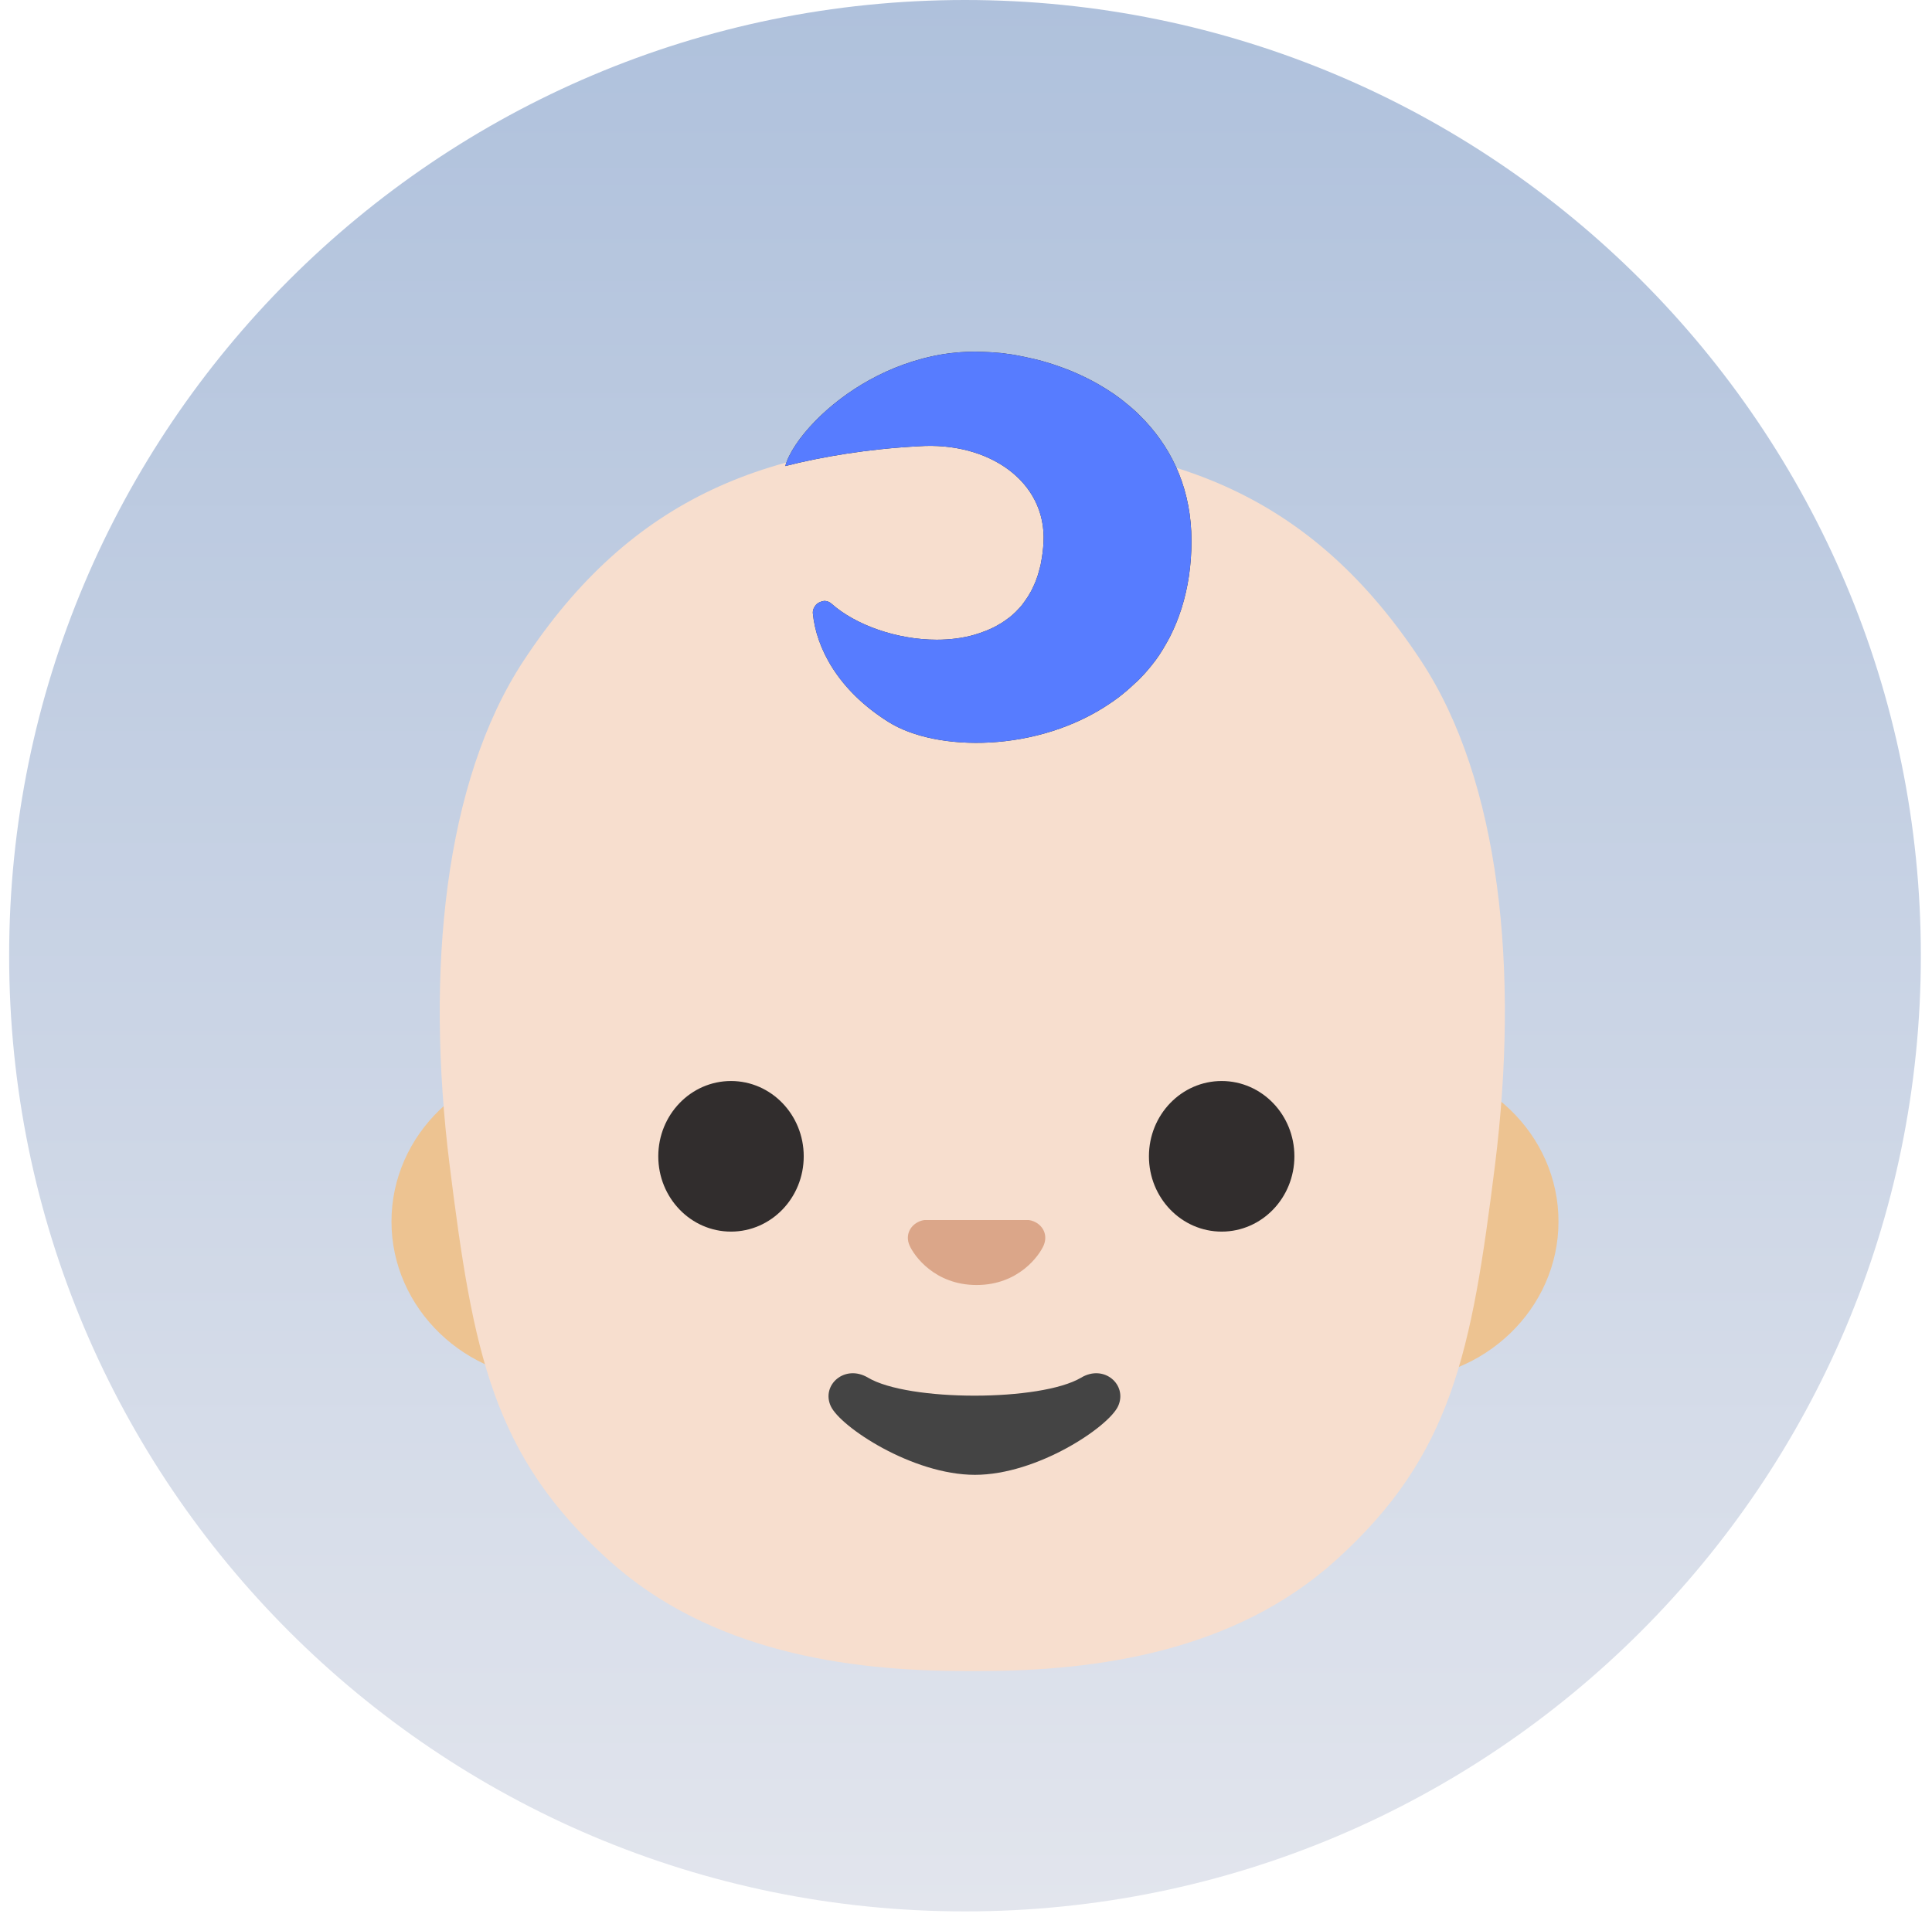
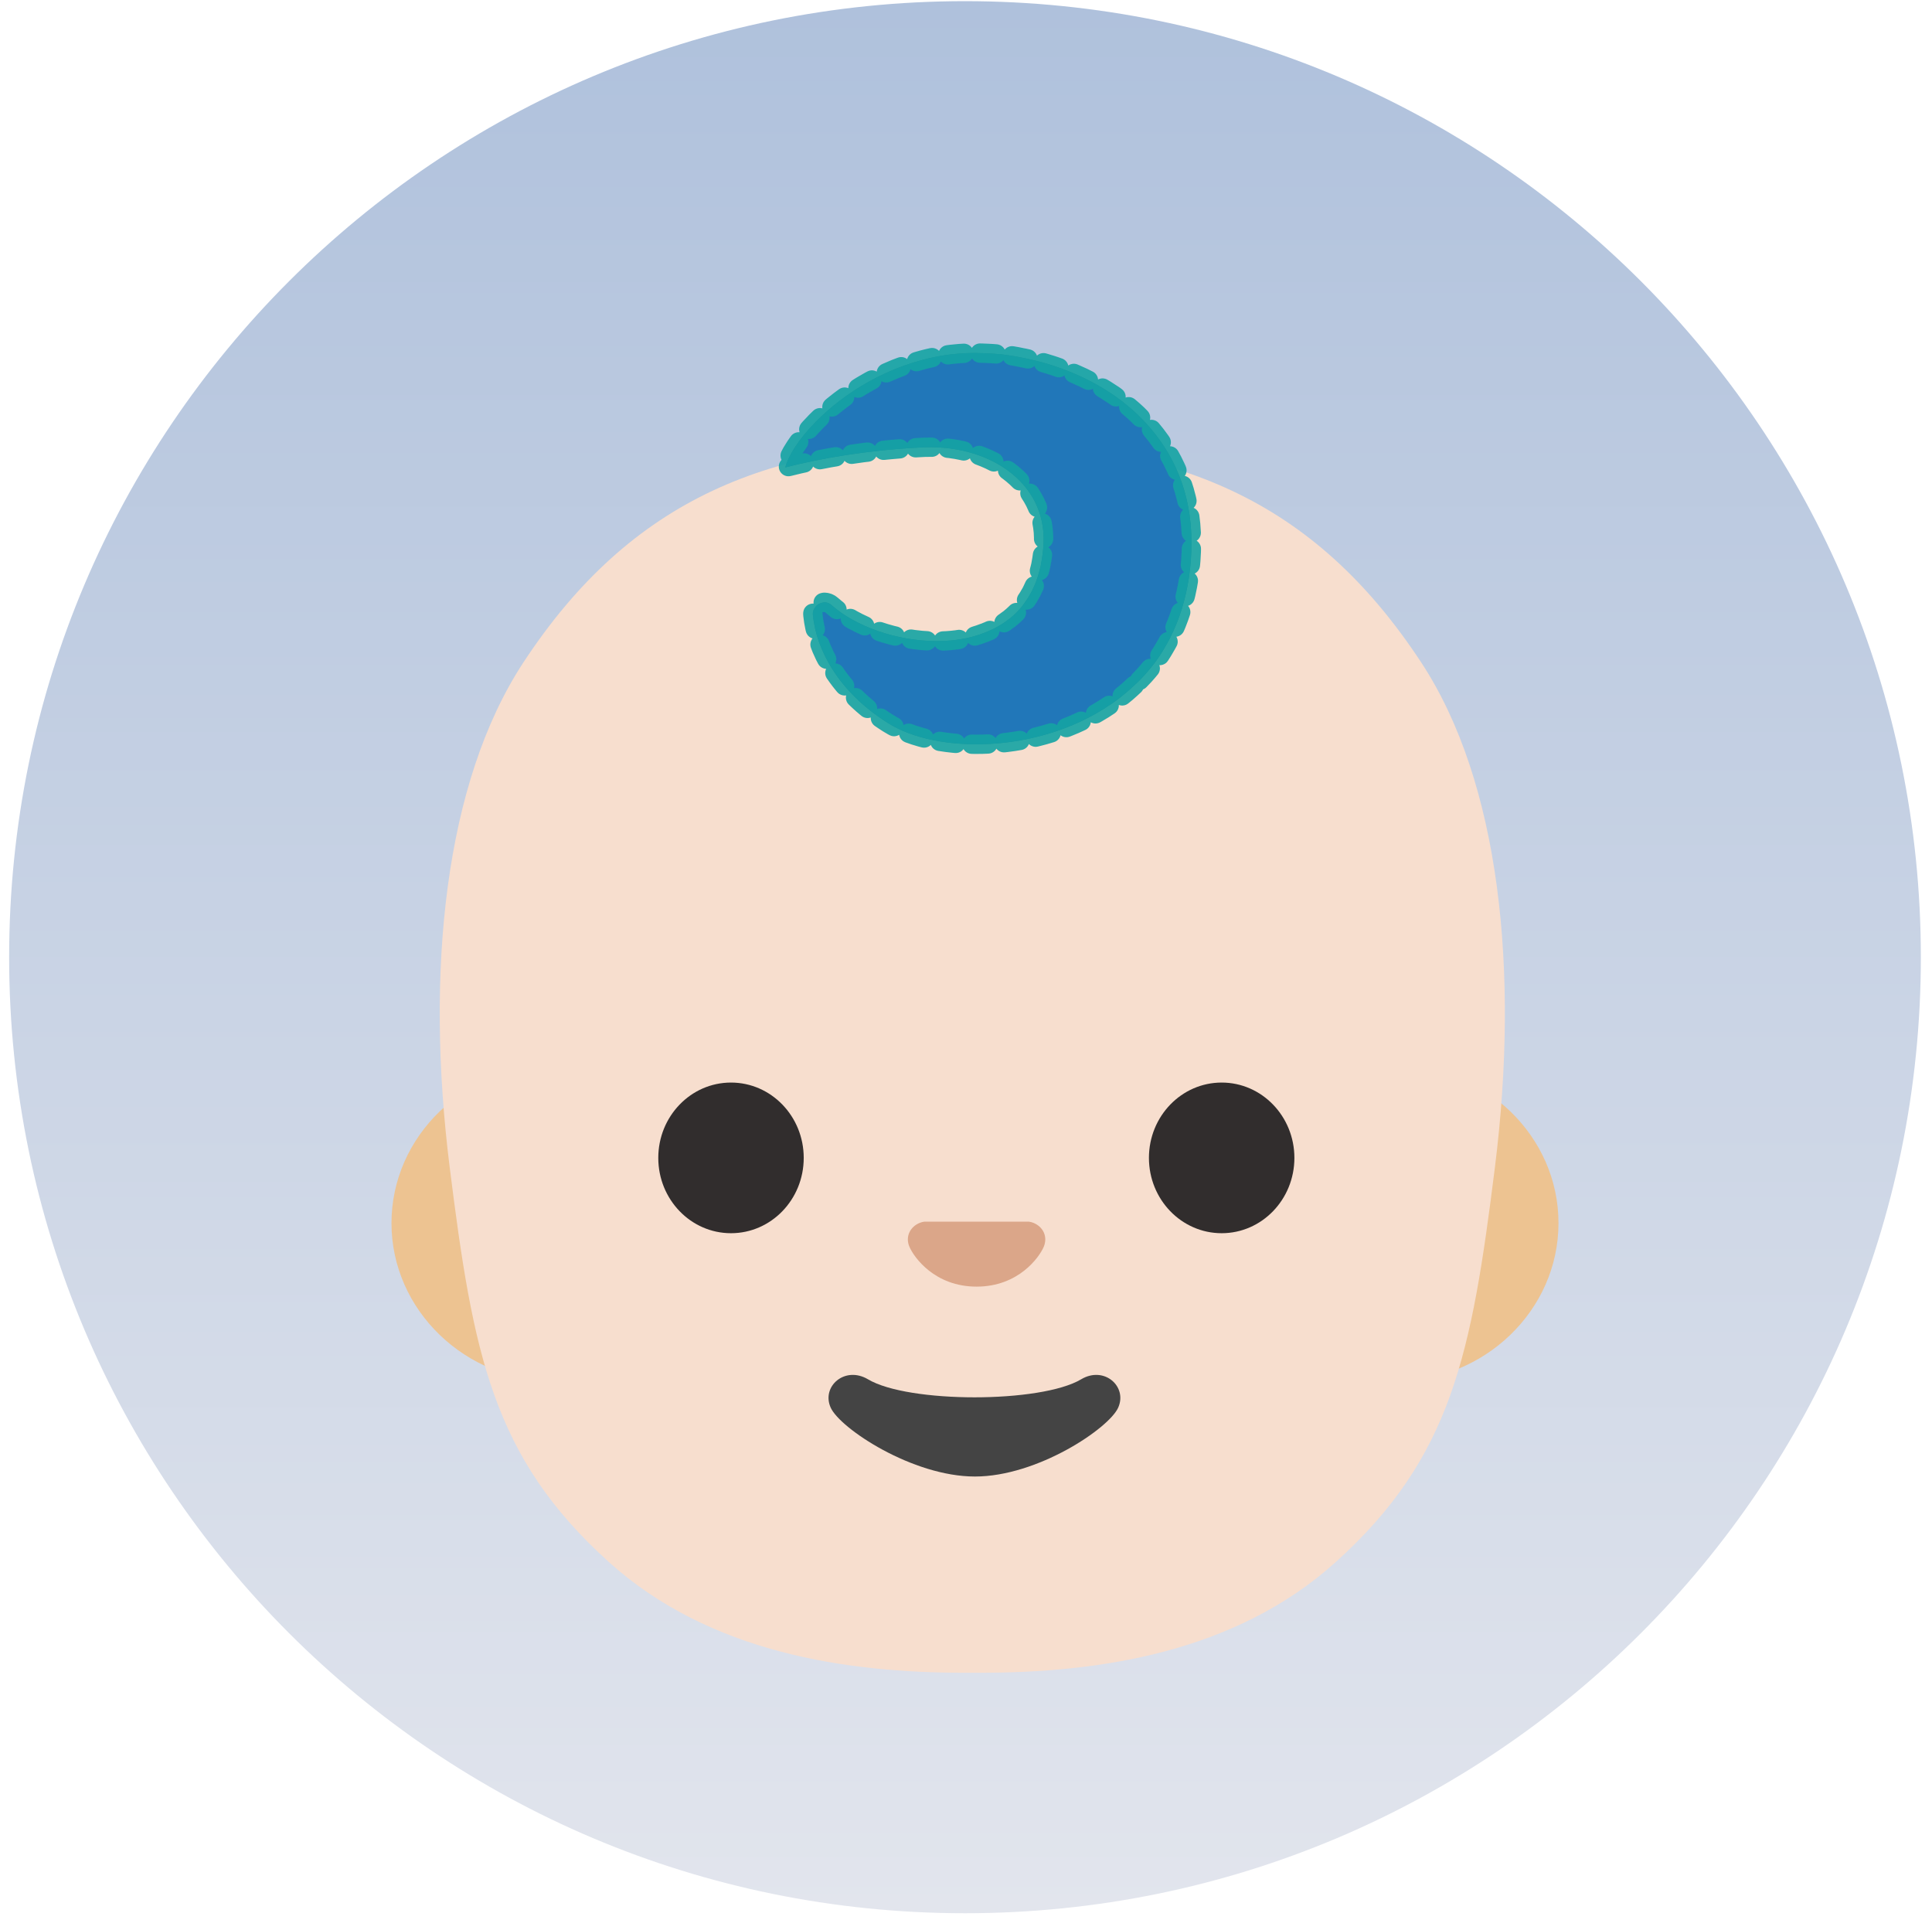
- <svg xmlns="http://www.w3.org/2000/svg" width="127" height="126" viewBox="0 0 127 126" fill="none">
-   <circle cx="63.434" cy="62.833" r="62.833" fill="url(#paint0_linear_4741_2342)" />
-   <path d="M91.646 69.91H36.535C30.596 69.91 25.734 74.588 25.734 80.313C25.734 86.03 30.596 90.715 36.535 90.715H91.646C97.585 90.715 102.447 86.038 102.447 80.313C102.454 74.588 97.592 69.91 91.646 69.91Z" fill="#EDC391" />
-   <path d="M93.425 43.463C86.335 32.677 77.195 28.988 63.915 28.988C50.635 28.988 41.494 32.67 34.404 43.463C29.211 51.372 27.956 63.803 29.557 76.611C31.099 88.924 32.376 95.682 40.019 102.58C46.659 108.57 55.674 109.862 63.406 109.862H64.424C72.156 109.862 81.178 108.57 87.811 102.58C95.454 95.682 96.73 88.924 98.272 76.611C99.873 63.803 98.619 51.364 93.425 43.463Z" fill="#F7DECE" />
-   <path d="M74.905 44.642C75.008 44.531 75.111 44.428 75.215 44.317C75.288 44.236 75.362 44.147 75.436 44.066C75.606 43.867 75.768 43.668 75.923 43.461L75.989 43.373C76.137 43.173 76.27 42.967 76.403 42.753C76.439 42.694 76.476 42.627 76.513 42.568C76.638 42.355 76.764 42.141 76.882 41.912C76.904 41.875 76.919 41.845 76.934 41.809C77.214 41.255 77.457 40.658 77.657 40.031L77.679 39.964C78.085 38.658 78.321 37.205 78.321 35.567C78.321 32.291 77.14 29.702 75.34 27.747C75.318 27.725 75.303 27.71 75.288 27.688C75.148 27.54 75.001 27.393 74.853 27.245L74.765 27.157C74.593 26.993 74.416 26.836 74.233 26.684C74.086 26.559 73.938 26.441 73.791 26.323C73.754 26.294 73.717 26.271 73.688 26.242L73.201 25.888C73.171 25.873 73.149 25.851 73.119 25.836C72.529 25.438 71.917 25.084 71.282 24.781C71.26 24.766 71.231 24.759 71.209 24.744C71.024 24.656 70.84 24.575 70.655 24.493L70.486 24.42C70.323 24.353 70.161 24.287 69.999 24.228C69.94 24.206 69.873 24.183 69.814 24.161C69.659 24.102 69.504 24.051 69.357 23.999L69.158 23.933C69.003 23.881 68.855 23.837 68.7 23.793C68.634 23.77 68.567 23.756 68.494 23.733C68.339 23.689 68.184 23.652 68.029 23.615L67.837 23.571C67.667 23.534 67.498 23.497 67.335 23.46C67.284 23.453 67.232 23.438 67.18 23.431C66.745 23.335 66.31 23.269 65.875 23.217C65.816 23.21 65.757 23.21 65.698 23.202C65.543 23.188 65.395 23.173 65.24 23.165C65.152 23.158 65.07 23.158 64.982 23.151C64.856 23.143 64.739 23.136 64.62 23.136C64.525 23.136 64.429 23.128 64.325 23.128C64.259 23.128 64.192 23.121 64.133 23.121H64.06C63.742 23.121 63.425 23.136 63.115 23.158C63.056 23.165 62.997 23.165 62.938 23.173C62.621 23.202 62.311 23.232 62.016 23.283C58.394 23.874 55.465 25.777 53.635 27.636C52.536 28.75 51.835 29.849 51.621 30.639H51.629C53.974 30.041 57.007 29.517 60.386 29.34C64.96 29.023 68.781 31.628 68.597 35.626C68.575 36.106 68.516 36.556 68.435 36.976L68.412 37.102C68.376 37.264 68.331 37.426 68.287 37.581C68.265 37.655 68.243 37.729 68.228 37.795C68.184 37.928 68.139 38.061 68.088 38.194C68.058 38.275 68.022 38.356 67.985 38.437C67.933 38.555 67.881 38.666 67.83 38.769C67.785 38.858 67.741 38.939 67.689 39.02C67.638 39.116 67.579 39.212 67.52 39.3C67.461 39.389 67.394 39.477 67.335 39.566C67.284 39.639 67.232 39.713 67.173 39.787C67.077 39.905 66.974 40.016 66.871 40.119C66.841 40.149 66.812 40.185 66.782 40.215C66.642 40.355 66.494 40.481 66.339 40.606C66.31 40.628 66.273 40.65 66.243 40.672C66.118 40.77 65.987 40.861 65.853 40.945C65.808 40.968 65.771 40.997 65.727 41.019C65.594 41.1 65.462 41.174 65.329 41.24C65.284 41.263 65.248 41.285 65.203 41.3C65.063 41.366 64.915 41.432 64.761 41.491C64.731 41.506 64.694 41.521 64.657 41.528C64.488 41.595 64.318 41.654 64.141 41.705C64.126 41.713 64.111 41.713 64.097 41.72C63.3 41.956 62.444 42.059 61.574 42.059C58.947 42.059 56.225 41.086 54.661 39.691C54.531 39.574 54.363 39.508 54.188 39.507C54.152 39.507 54.115 39.522 54.085 39.529C54.056 39.536 54.019 39.536 53.989 39.551C53.945 39.566 53.901 39.581 53.856 39.603C53.783 39.639 53.724 39.684 53.665 39.736C53.65 39.75 53.643 39.765 53.628 39.78C53.576 39.839 53.532 39.913 53.495 39.986C53.488 40.001 53.488 40.008 53.48 40.023C53.443 40.119 53.421 40.23 53.436 40.348C53.657 42.576 55.059 45.365 58.394 47.46C61.566 49.459 68.243 49.481 72.994 46.228L73.127 46.139C73.267 46.036 73.415 45.933 73.555 45.829C73.614 45.785 73.68 45.733 73.739 45.682C73.946 45.52 74.145 45.35 74.337 45.173L74.624 44.907C74.728 44.826 74.816 44.73 74.905 44.642Z" fill="#312D2D" />
-   <path d="M74.905 44.642C75.008 44.531 75.111 44.428 75.215 44.317C75.288 44.236 75.362 44.147 75.436 44.066C75.606 43.867 75.768 43.668 75.923 43.461L75.989 43.373C76.137 43.173 76.27 42.967 76.403 42.753C76.439 42.694 76.476 42.627 76.513 42.568C76.638 42.355 76.764 42.141 76.882 41.912C76.904 41.875 76.919 41.845 76.934 41.809C77.214 41.255 77.457 40.658 77.657 40.031L77.679 39.964C78.085 38.658 78.321 37.205 78.321 35.567C78.321 32.291 77.14 29.702 75.34 27.747C75.318 27.725 75.303 27.71 75.288 27.688C75.148 27.54 75.001 27.393 74.853 27.245L74.765 27.157C74.593 26.993 74.416 26.836 74.233 26.684C74.086 26.559 73.938 26.441 73.791 26.323C73.754 26.294 73.717 26.271 73.688 26.242L73.201 25.888C73.171 25.873 73.149 25.851 73.119 25.836C72.529 25.438 71.917 25.084 71.282 24.781C71.26 24.766 71.231 24.759 71.209 24.744C71.024 24.656 70.84 24.575 70.655 24.493L70.486 24.42C70.323 24.353 70.161 24.287 69.999 24.228C69.94 24.206 69.873 24.183 69.814 24.161C69.659 24.102 69.504 24.051 69.357 23.999L69.158 23.933C69.003 23.881 68.855 23.837 68.7 23.793C68.634 23.77 68.567 23.756 68.494 23.733C68.339 23.689 68.184 23.652 68.029 23.615L67.837 23.571C67.667 23.534 67.498 23.497 67.335 23.46C67.284 23.453 67.232 23.438 67.18 23.431C66.745 23.335 66.31 23.269 65.875 23.217C65.816 23.21 65.757 23.21 65.698 23.202C65.543 23.188 65.395 23.173 65.24 23.165C65.152 23.158 65.07 23.158 64.982 23.151C64.856 23.143 64.739 23.136 64.62 23.136C64.525 23.136 64.429 23.128 64.325 23.128C64.259 23.128 64.192 23.121 64.133 23.121H64.06C63.742 23.121 63.425 23.136 63.115 23.158C63.056 23.165 62.997 23.165 62.938 23.173C62.621 23.202 62.311 23.232 62.016 23.283C58.394 23.874 55.465 25.777 53.635 27.636C52.536 28.75 51.835 29.849 51.621 30.639H51.629C53.974 30.041 57.007 29.517 60.386 29.34C64.96 29.023 68.781 31.628 68.597 35.626C68.575 36.106 68.516 36.556 68.435 36.976L68.412 37.102C68.376 37.264 68.331 37.426 68.287 37.581C68.265 37.655 68.243 37.729 68.228 37.795C68.184 37.928 68.139 38.061 68.088 38.194C68.058 38.275 68.022 38.356 67.985 38.437C67.933 38.555 67.881 38.666 67.83 38.769C67.785 38.858 67.741 38.939 67.689 39.02C67.638 39.116 67.579 39.212 67.52 39.3C67.461 39.389 67.394 39.477 67.335 39.566C67.284 39.639 67.232 39.713 67.173 39.787C67.077 39.905 66.974 40.016 66.871 40.119C66.841 40.149 66.812 40.185 66.782 40.215C66.642 40.355 66.494 40.481 66.339 40.606C66.31 40.628 66.273 40.65 66.243 40.672C66.118 40.77 65.987 40.861 65.853 40.945C65.808 40.968 65.771 40.997 65.727 41.019C65.594 41.1 65.462 41.174 65.329 41.24C65.284 41.263 65.248 41.285 65.203 41.3C65.063 41.366 64.915 41.432 64.761 41.491C64.731 41.506 64.694 41.521 64.657 41.528C64.488 41.595 64.318 41.654 64.141 41.705C64.126 41.713 64.111 41.713 64.097 41.72C63.3 41.956 62.444 42.059 61.574 42.059C58.947 42.059 56.225 41.086 54.661 39.691C54.531 39.574 54.363 39.508 54.188 39.507C54.152 39.507 54.115 39.522 54.085 39.529C54.056 39.536 54.019 39.536 53.989 39.551C53.945 39.566 53.901 39.581 53.856 39.603C53.783 39.639 53.724 39.684 53.665 39.736C53.65 39.75 53.643 39.765 53.628 39.78C53.576 39.839 53.532 39.913 53.495 39.986C53.488 40.001 53.488 40.008 53.48 40.023C53.443 40.119 53.421 40.23 53.436 40.348C53.657 42.576 55.059 45.365 58.394 47.46C61.566 49.459 68.243 49.481 72.994 46.228L73.127 46.139C73.267 46.036 73.415 45.933 73.555 45.829C73.614 45.785 73.68 45.733 73.739 45.682C73.946 45.52 74.145 45.35 74.337 45.173L74.624 44.907C74.728 44.826 74.816 44.73 74.905 44.642Z" fill="#577CFF" />
-   <path d="M67.937 80.294C67.838 80.253 67.733 80.226 67.627 80.213H60.766C60.662 80.228 60.559 80.25 60.456 80.294C59.836 80.545 59.489 81.194 59.785 81.873C60.08 82.559 61.444 84.484 64.196 84.484C66.948 84.484 68.313 82.559 68.608 81.873C68.896 81.187 68.556 80.545 67.937 80.294Z" fill="#DBA689" />
-   <path d="M48.052 80.973C50.693 80.973 52.833 78.757 52.833 76.023C52.833 73.289 50.693 71.072 48.052 71.072C45.412 71.072 43.272 73.289 43.272 76.023C43.272 78.757 45.412 80.973 48.052 80.973Z" fill="#312D2D" />
-   <path d="M80.306 80.973C82.946 80.973 85.087 78.757 85.087 76.023C85.087 73.289 82.946 71.072 80.306 71.072C77.666 71.072 75.525 73.289 75.525 76.023C75.525 78.757 77.666 80.973 80.306 80.973Z" fill="#312D2D" />
-   <path d="M71.068 90.575C68.412 92.154 59.706 92.154 57.058 90.575C55.531 89.668 53.974 91.055 54.608 92.442C55.228 93.807 59.979 96.964 64.088 96.964C68.191 96.964 72.883 93.807 73.502 92.442C74.129 91.055 72.588 89.668 71.068 90.575Z" fill="#444444" />
+ <svg xmlns="http://www.w3.org/2000/svg" width="300" height="298" viewBox="0 0 127 126" fill="none">
+   <circle cx="63.434" cy="62.833" r="62.833" fill="url(#paint0_linear_4741_2342)" style="fill: url(&quot;#paint0_linear_4741_2342&quot;) !important; stroke: none !important; stroke-width: 1px !important; cursor: pointer; pointer-events: all;" />
+   <path d="M91.646 69.91H36.535C30.596 69.91 25.734 74.588 25.734 80.313C25.734 86.03 30.596 90.715 36.535 90.715H91.646C97.585 90.715 102.447 86.038 102.447 80.313C102.454 74.588 97.592 69.91 91.646 69.91Z" fill="#EDC391" style="fill: rgb(237, 195, 145) !important; stroke: none !important; stroke-width: 1px !important; cursor: pointer; pointer-events: all;" />
+   <path d="M93.425 43.463C86.335 32.677 77.195 28.988 63.915 28.988C50.635 28.988 41.494 32.67 34.404 43.463C29.211 51.372 27.956 63.803 29.557 76.611C31.099 88.924 32.376 95.682 40.019 102.58C46.659 108.57 55.674 109.862 63.406 109.862H64.424C72.156 109.862 81.178 108.57 87.811 102.58C95.454 95.682 96.73 88.924 98.272 76.611C99.873 63.803 98.619 51.364 93.425 43.463Z" fill="#F7DECE" style="fill: rgb(247, 222, 206) !important; stroke: none !important; stroke-width: 1px !important; cursor: pointer; pointer-events: all;" />
+   <path d="M74.905 44.642C75.008 44.531 75.111 44.428 75.215 44.317C75.288 44.236 75.362 44.147 75.436 44.066C75.606 43.867 75.768 43.668 75.923 43.461L75.989 43.373C76.137 43.173 76.27 42.967 76.403 42.753C76.439 42.694 76.476 42.627 76.513 42.568C76.638 42.355 76.764 42.141 76.882 41.912C76.904 41.875 76.919 41.845 76.934 41.809C77.214 41.255 77.457 40.658 77.657 40.031L77.679 39.964C78.085 38.658 78.321 37.205 78.321 35.567C78.321 32.291 77.14 29.702 75.34 27.747C75.318 27.725 75.303 27.71 75.288 27.688C75.148 27.54 75.001 27.393 74.853 27.245L74.765 27.157C74.593 26.993 74.416 26.836 74.233 26.684C74.086 26.559 73.938 26.441 73.791 26.323C73.754 26.294 73.717 26.271 73.688 26.242L73.201 25.888C73.171 25.873 73.149 25.851 73.119 25.836C72.529 25.438 71.917 25.084 71.282 24.781C71.26 24.766 71.231 24.759 71.209 24.744C71.024 24.656 70.84 24.575 70.655 24.493L70.486 24.42C70.323 24.353 70.161 24.287 69.999 24.228C69.94 24.206 69.873 24.183 69.814 24.161C69.659 24.102 69.504 24.051 69.357 23.999L69.158 23.933C69.003 23.881 68.855 23.837 68.7 23.793C68.634 23.77 68.567 23.756 68.494 23.733C68.339 23.689 68.184 23.652 68.029 23.615L67.837 23.571C67.667 23.534 67.498 23.497 67.335 23.46C67.284 23.453 67.232 23.438 67.18 23.431C66.745 23.335 66.31 23.269 65.875 23.217C65.816 23.21 65.757 23.21 65.698 23.202C65.543 23.188 65.395 23.173 65.24 23.165C65.152 23.158 65.07 23.158 64.982 23.151C64.856 23.143 64.739 23.136 64.62 23.136C64.525 23.136 64.429 23.128 64.325 23.128C64.259 23.128 64.192 23.121 64.133 23.121H64.06C63.742 23.121 63.425 23.136 63.115 23.158C63.056 23.165 62.997 23.165 62.938 23.173C62.621 23.202 62.311 23.232 62.016 23.283C58.394 23.874 55.465 25.777 53.635 27.636C52.536 28.75 51.835 29.849 51.621 30.639H51.629C53.974 30.041 57.007 29.517 60.386 29.34C64.96 29.023 68.781 31.628 68.597 35.626C68.575 36.106 68.516 36.556 68.435 36.976L68.412 37.102C68.376 37.264 68.331 37.426 68.287 37.581C68.265 37.655 68.243 37.729 68.228 37.795C68.184 37.928 68.139 38.061 68.088 38.194C68.058 38.275 68.022 38.356 67.985 38.437C67.933 38.555 67.881 38.666 67.83 38.769C67.785 38.858 67.741 38.939 67.689 39.02C67.638 39.116 67.579 39.212 67.52 39.3C67.461 39.389 67.394 39.477 67.335 39.566C67.284 39.639 67.232 39.713 67.173 39.787C67.077 39.905 66.974 40.016 66.871 40.119C66.841 40.149 66.812 40.185 66.782 40.215C66.642 40.355 66.494 40.481 66.339 40.606C66.31 40.628 66.273 40.65 66.243 40.672C66.118 40.77 65.987 40.861 65.853 40.945C65.808 40.968 65.771 40.997 65.727 41.019C65.594 41.1 65.462 41.174 65.329 41.24C65.284 41.263 65.248 41.285 65.203 41.3C65.063 41.366 64.915 41.432 64.761 41.491C64.731 41.506 64.694 41.521 64.657 41.528C64.488 41.595 64.318 41.654 64.141 41.705C64.126 41.713 64.111 41.713 64.097 41.72C63.3 41.956 62.444 42.059 61.574 42.059C58.947 42.059 56.225 41.086 54.661 39.691C54.531 39.574 54.363 39.508 54.188 39.507C54.152 39.507 54.115 39.522 54.085 39.529C54.056 39.536 54.019 39.536 53.989 39.551C53.945 39.566 53.901 39.581 53.856 39.603C53.783 39.639 53.724 39.684 53.665 39.736C53.65 39.75 53.643 39.765 53.628 39.78C53.576 39.839 53.532 39.913 53.495 39.986C53.488 40.001 53.488 40.008 53.48 40.023C53.443 40.119 53.421 40.23 53.436 40.348C53.657 42.576 55.059 45.365 58.394 47.46C61.566 49.459 68.243 49.481 72.994 46.228L73.127 46.139C73.267 46.036 73.415 45.933 73.555 45.829C73.614 45.785 73.68 45.733 73.739 45.682C73.946 45.52 74.145 45.35 74.337 45.173L74.624 44.907C74.728 44.826 74.816 44.73 74.905 44.642Z" fill="#312D2D" style="fill: rgb(49, 45, 45) !important; stroke: none !important; stroke-width: 1px !important; cursor: pointer; pointer-events: all;" />
+   <path d="M74.905 44.642C75.008 44.531 75.111 44.428 75.215 44.317C75.288 44.236 75.362 44.147 75.436 44.066C75.606 43.867 75.768 43.668 75.923 43.461L75.989 43.373C76.137 43.173 76.27 42.967 76.403 42.753C76.439 42.694 76.476 42.627 76.513 42.568C76.638 42.355 76.764 42.141 76.882 41.912C76.904 41.875 76.919 41.845 76.934 41.809C77.214 41.255 77.457 40.658 77.657 40.031L77.679 39.964C78.085 38.658 78.321 37.205 78.321 35.567C78.321 32.291 77.14 29.702 75.34 27.747C75.318 27.725 75.303 27.71 75.288 27.688C75.148 27.54 75.001 27.393 74.853 27.245L74.765 27.157C74.593 26.993 74.416 26.836 74.233 26.684C74.086 26.559 73.938 26.441 73.791 26.323C73.754 26.294 73.717 26.271 73.688 26.242L73.201 25.888C73.171 25.873 73.149 25.851 73.119 25.836C72.529 25.438 71.917 25.084 71.282 24.781C71.26 24.766 71.231 24.759 71.209 24.744C71.024 24.656 70.84 24.575 70.655 24.493L70.486 24.42C70.323 24.353 70.161 24.287 69.999 24.228C69.94 24.206 69.873 24.183 69.814 24.161C69.659 24.102 69.504 24.051 69.357 23.999L69.158 23.933C69.003 23.881 68.855 23.837 68.7 23.793C68.634 23.77 68.567 23.756 68.494 23.733C68.339 23.689 68.184 23.652 68.029 23.615L67.837 23.571C67.667 23.534 67.498 23.497 67.335 23.46C67.284 23.453 67.232 23.438 67.18 23.431C66.745 23.335 66.31 23.269 65.875 23.217C65.816 23.21 65.757 23.21 65.698 23.202C65.543 23.188 65.395 23.173 65.24 23.165C65.152 23.158 65.07 23.158 64.982 23.151C64.856 23.143 64.739 23.136 64.62 23.136C64.525 23.136 64.429 23.128 64.325 23.128C64.259 23.128 64.192 23.121 64.133 23.121H64.06C63.742 23.121 63.425 23.136 63.115 23.158C63.056 23.165 62.997 23.165 62.938 23.173C62.621 23.202 62.311 23.232 62.016 23.283C58.394 23.874 55.465 25.777 53.635 27.636C52.536 28.75 51.835 29.849 51.621 30.639H51.629C53.974 30.041 57.007 29.517 60.386 29.34C64.96 29.023 68.781 31.628 68.597 35.626C68.575 36.106 68.516 36.556 68.435 36.976L68.412 37.102C68.376 37.264 68.331 37.426 68.287 37.581C68.265 37.655 68.243 37.729 68.228 37.795C68.184 37.928 68.139 38.061 68.088 38.194C68.058 38.275 68.022 38.356 67.985 38.437C67.933 38.555 67.881 38.666 67.83 38.769C67.785 38.858 67.741 38.939 67.689 39.02C67.638 39.116 67.579 39.212 67.52 39.3C67.461 39.389 67.394 39.477 67.335 39.566C67.284 39.639 67.232 39.713 67.173 39.787C67.077 39.905 66.974 40.016 66.871 40.119C66.841 40.149 66.812 40.185 66.782 40.215C66.642 40.355 66.494 40.481 66.339 40.606C66.31 40.628 66.273 40.65 66.243 40.672C66.118 40.77 65.987 40.861 65.853 40.945C65.808 40.968 65.771 40.997 65.727 41.019C65.594 41.1 65.462 41.174 65.329 41.24C65.284 41.263 65.248 41.285 65.203 41.3C65.063 41.366 64.915 41.432 64.761 41.491C64.731 41.506 64.694 41.521 64.657 41.528C64.488 41.595 64.318 41.654 64.141 41.705C64.126 41.713 64.111 41.713 64.097 41.72C63.3 41.956 62.444 42.059 61.574 42.059C58.947 42.059 56.225 41.086 54.661 39.691C54.531 39.574 54.363 39.508 54.188 39.507C54.152 39.507 54.115 39.522 54.085 39.529C54.056 39.536 54.019 39.536 53.989 39.551C53.945 39.566 53.901 39.581 53.856 39.603C53.783 39.639 53.724 39.684 53.665 39.736C53.65 39.75 53.643 39.765 53.628 39.78C53.576 39.839 53.532 39.913 53.495 39.986C53.488 40.001 53.488 40.008 53.48 40.023C53.443 40.119 53.421 40.23 53.436 40.348C53.657 42.576 55.059 45.365 58.394 47.46C61.566 49.459 68.243 49.481 72.994 46.228L73.127 46.139C73.267 46.036 73.415 45.933 73.555 45.829C73.614 45.785 73.68 45.733 73.739 45.682C73.946 45.52 74.145 45.35 74.337 45.173L74.624 44.907C74.728 44.826 74.816 44.73 74.905 44.642Z" fill="#2177b9" style="fill: rgb(33, 119, 185) !important; stroke: none !important; stroke-width: 1px !important; cursor: pointer; pointer-events: all;" />
+   <path d="M67.937 80.294C67.838 80.253 67.733 80.226 67.627 80.213H60.766C60.662 80.228 60.559 80.25 60.456 80.294C59.836 80.545 59.489 81.194 59.785 81.873C60.08 82.559 61.444 84.484 64.196 84.484C66.948 84.484 68.313 82.559 68.608 81.873C68.896 81.187 68.556 80.545 67.937 80.294Z" fill="#DBA689" style="fill: rgb(219, 166, 137) !important; stroke: none !important; stroke-width: 1px !important; cursor: pointer; pointer-events: all;" />
+   <path d="M48.052 80.973C50.693 80.973 52.833 78.757 52.833 76.023C52.833 73.289 50.693 71.072 48.052 71.072C45.412 71.072 43.272 73.289 43.272 76.023C43.272 78.757 45.412 80.973 48.052 80.973Z" fill="#312D2D" style="fill: rgb(49, 45, 45) !important; stroke: none !important; stroke-width: 1px !important; cursor: pointer; pointer-events: all;" />
+   <path d="M80.306 80.973C82.946 80.973 85.087 78.757 85.087 76.023C85.087 73.289 82.946 71.072 80.306 71.072C77.666 71.072 75.525 73.289 75.525 76.023C75.525 78.757 77.666 80.973 80.306 80.973Z" fill="#312D2D" style="fill: rgb(49, 45, 45) !important; stroke: none !important; stroke-width: 1px !important; cursor: pointer; pointer-events: all;" />
+   <path d="M71.068 90.575C68.412 92.154 59.706 92.154 57.058 90.575C55.531 89.668 53.974 91.055 54.608 92.442C55.228 93.807 59.979 96.964 64.088 96.964C68.191 96.964 72.883 93.807 73.502 92.442C74.129 91.055 72.588 89.668 71.068 90.575Z" fill="#444444" style="fill: rgb(68, 68, 68) !important; stroke: none !important; stroke-width: 1px !important; cursor: pointer; pointer-events: all;" />
  <defs>
    <linearGradient id="paint0_linear_4741_2342" x1="63.434" y1="0" x2="63.434" y2="125.665" gradientUnits="userSpaceOnUse">
      <stop stop-color="#AFC1DC" />
      <stop offset="1" stop-color="#E2E5ED" />
    </linearGradient>
  </defs>
+   <path d="M74.905 44.642C75.008 44.531 75.111 44.428 75.215 44.317C75.288 44.236 75.362 44.147 75.436 44.066C75.606 43.867 75.768 43.668 75.923 43.461L75.989 43.373C76.137 43.173 76.27 42.967 76.403 42.753C76.439 42.694 76.476 42.627 76.513 42.568C76.638 42.355 76.764 42.141 76.882 41.912C76.904 41.875 76.919 41.845 76.934 41.809C77.214 41.255 77.457 40.658 77.657 40.031L77.679 39.964C78.085 38.658 78.321 37.205 78.321 35.567C78.321 32.291 77.14 29.702 75.34 27.747C75.318 27.725 75.303 27.71 75.288 27.688C75.148 27.54 75.001 27.393 74.853 27.245L74.765 27.157C74.593 26.993 74.416 26.836 74.233 26.684C74.086 26.559 73.938 26.441 73.791 26.323C73.754 26.294 73.717 26.271 73.688 26.242L73.201 25.888C73.171 25.873 73.149 25.851 73.119 25.836C72.529 25.438 71.917 25.084 71.282 24.781C71.26 24.766 71.231 24.759 71.209 24.744C71.024 24.656 70.84 24.575 70.655 24.493L70.486 24.42C70.323 24.353 70.161 24.287 69.999 24.228C69.94 24.206 69.873 24.183 69.814 24.161C69.659 24.102 69.504 24.051 69.357 23.999L69.158 23.933C69.003 23.881 68.855 23.837 68.7 23.793C68.634 23.77 68.567 23.756 68.494 23.733C68.339 23.689 68.184 23.652 68.029 23.615L67.837 23.571C67.667 23.534 67.498 23.497 67.335 23.46C67.284 23.453 67.232 23.438 67.18 23.431C66.745 23.335 66.31 23.269 65.875 23.217C65.816 23.21 65.757 23.21 65.698 23.202C65.543 23.188 65.395 23.173 65.24 23.165C65.152 23.158 65.07 23.158 64.982 23.151C64.856 23.143 64.739 23.136 64.62 23.136C64.525 23.136 64.429 23.128 64.325 23.128C64.259 23.128 64.192 23.121 64.133 23.121H64.06C63.742 23.121 63.425 23.136 63.115 23.158C63.056 23.165 62.997 23.165 62.938 23.173C62.621 23.202 62.311 23.232 62.016 23.283C58.394 23.874 55.465 25.777 53.635 27.636C52.536 28.75 51.835 29.849 51.621 30.639H51.629C53.974 30.041 57.007 29.517 60.386 29.34C64.96 29.023 68.781 31.628 68.597 35.626C68.575 36.106 68.516 36.556 68.435 36.976L68.412 37.102C68.376 37.264 68.331 37.426 68.287 37.581C68.265 37.655 68.243 37.729 68.228 37.795C68.184 37.928 68.139 38.061 68.088 38.194C68.058 38.275 68.022 38.356 67.985 38.437C67.933 38.555 67.881 38.666 67.83 38.769C67.785 38.858 67.741 38.939 67.689 39.02C67.638 39.116 67.579 39.212 67.52 39.3C67.461 39.389 67.394 39.477 67.335 39.566C67.284 39.639 67.232 39.713 67.173 39.787C67.077 39.905 66.974 40.016 66.871 40.119C66.841 40.149 66.812 40.185 66.782 40.215C66.642 40.355 66.494 40.481 66.339 40.606C66.31 40.628 66.273 40.65 66.243 40.672C66.118 40.77 65.987 40.861 65.853 40.945C65.808 40.968 65.771 40.997 65.727 41.019C65.594 41.1 65.462 41.174 65.329 41.24C65.284 41.263 65.248 41.285 65.203 41.3C65.063 41.366 64.915 41.432 64.761 41.491C64.731 41.506 64.694 41.521 64.657 41.528C64.488 41.595 64.318 41.654 64.141 41.705C64.126 41.713 64.111 41.713 64.097 41.72C63.3 41.956 62.444 42.059 61.574 42.059C58.947 42.059 56.225 41.086 54.661 39.691C54.531 39.574 54.363 39.508 54.188 39.507C54.152 39.507 54.115 39.522 54.085 39.529C54.056 39.536 54.019 39.536 53.989 39.551C53.945 39.566 53.901 39.581 53.856 39.603C53.783 39.639 53.724 39.684 53.665 39.736C53.65 39.75 53.643 39.765 53.628 39.78C53.576 39.839 53.532 39.913 53.495 39.986C53.488 40.001 53.488 40.008 53.48 40.023C53.443 40.119 53.421 40.23 53.436 40.348C53.657 42.576 55.059 45.365 58.394 47.46C61.566 49.459 68.243 49.481 72.994 46.228L73.127 46.139C73.267 46.036 73.415 45.933 73.555 45.829C73.614 45.785 73.68 45.733 73.739 45.682C73.946 45.52 74.145 45.35 74.337 45.173L74.624 44.907C74.728 44.826 74.816 44.73 74.905 44.642Z" fill="none" stroke="#14a3a3" vector-effect="non-scaling-stroke" stroke-width="3" stroke-dasharray="2.5 2.5" stroke-linecap="round" stroke-linejoin="round" opacity="0.9" data-ice-overlay="1" style="pointer-events: none;" />
</svg>
